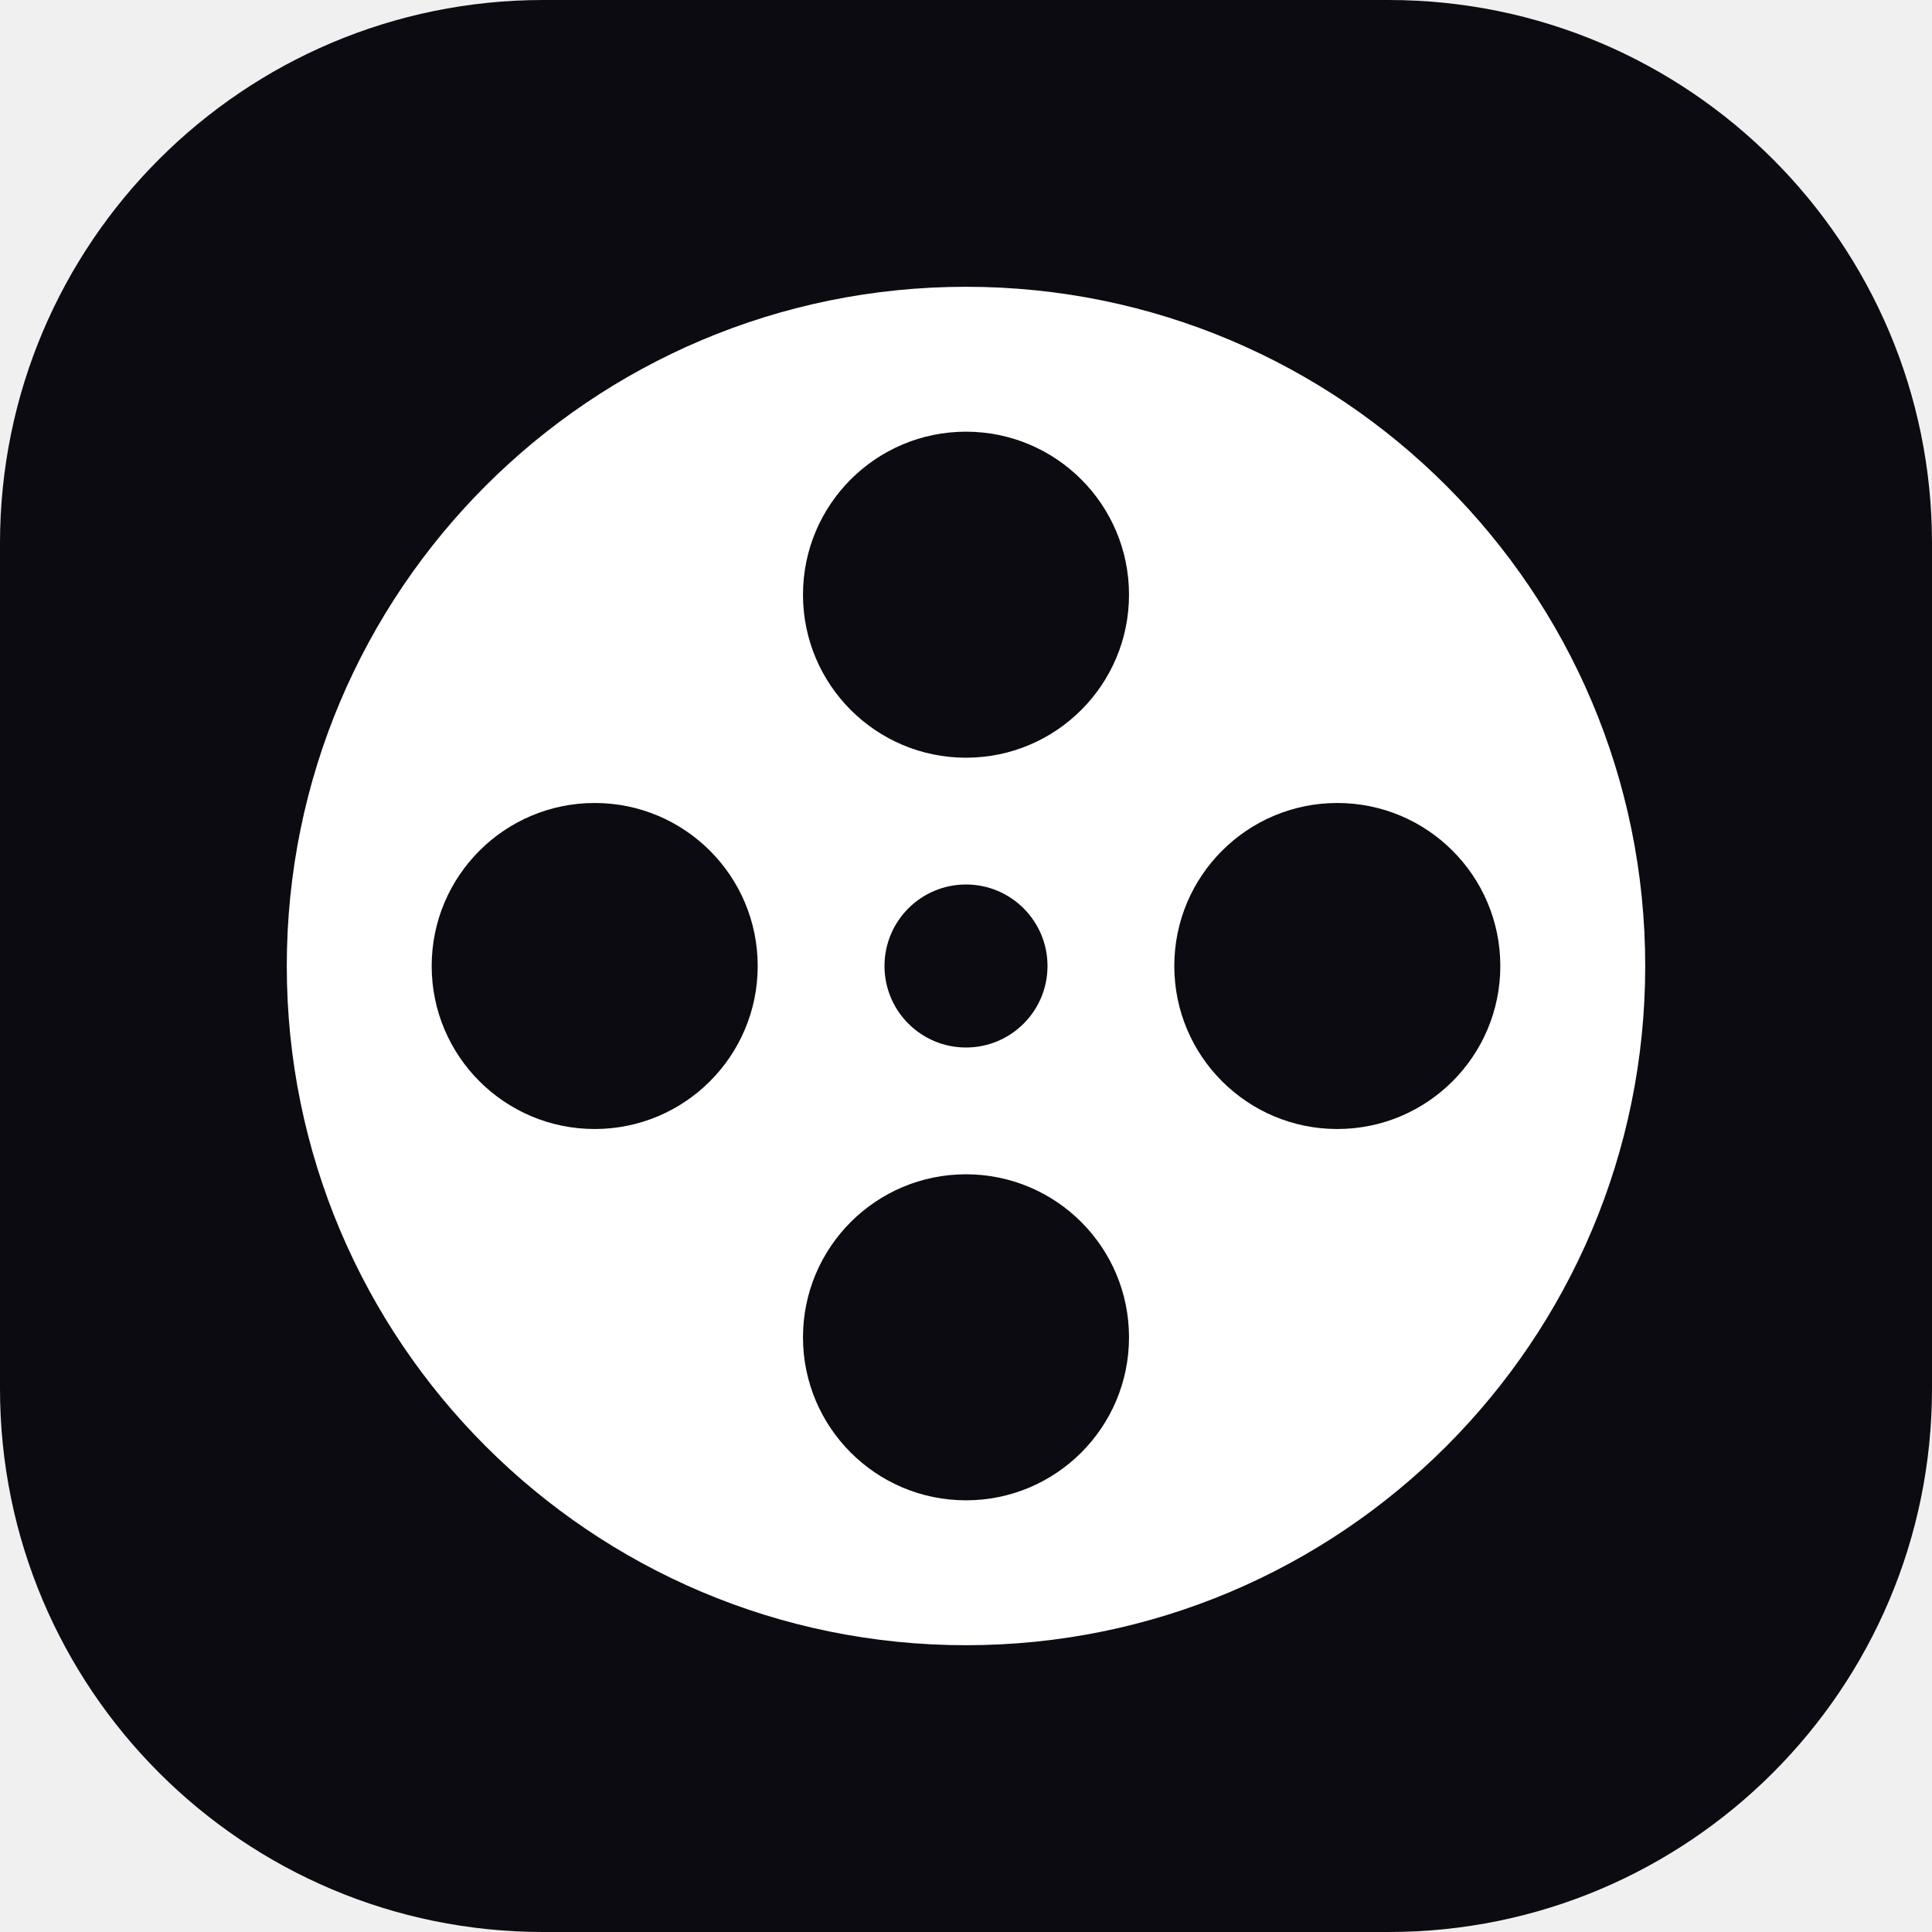
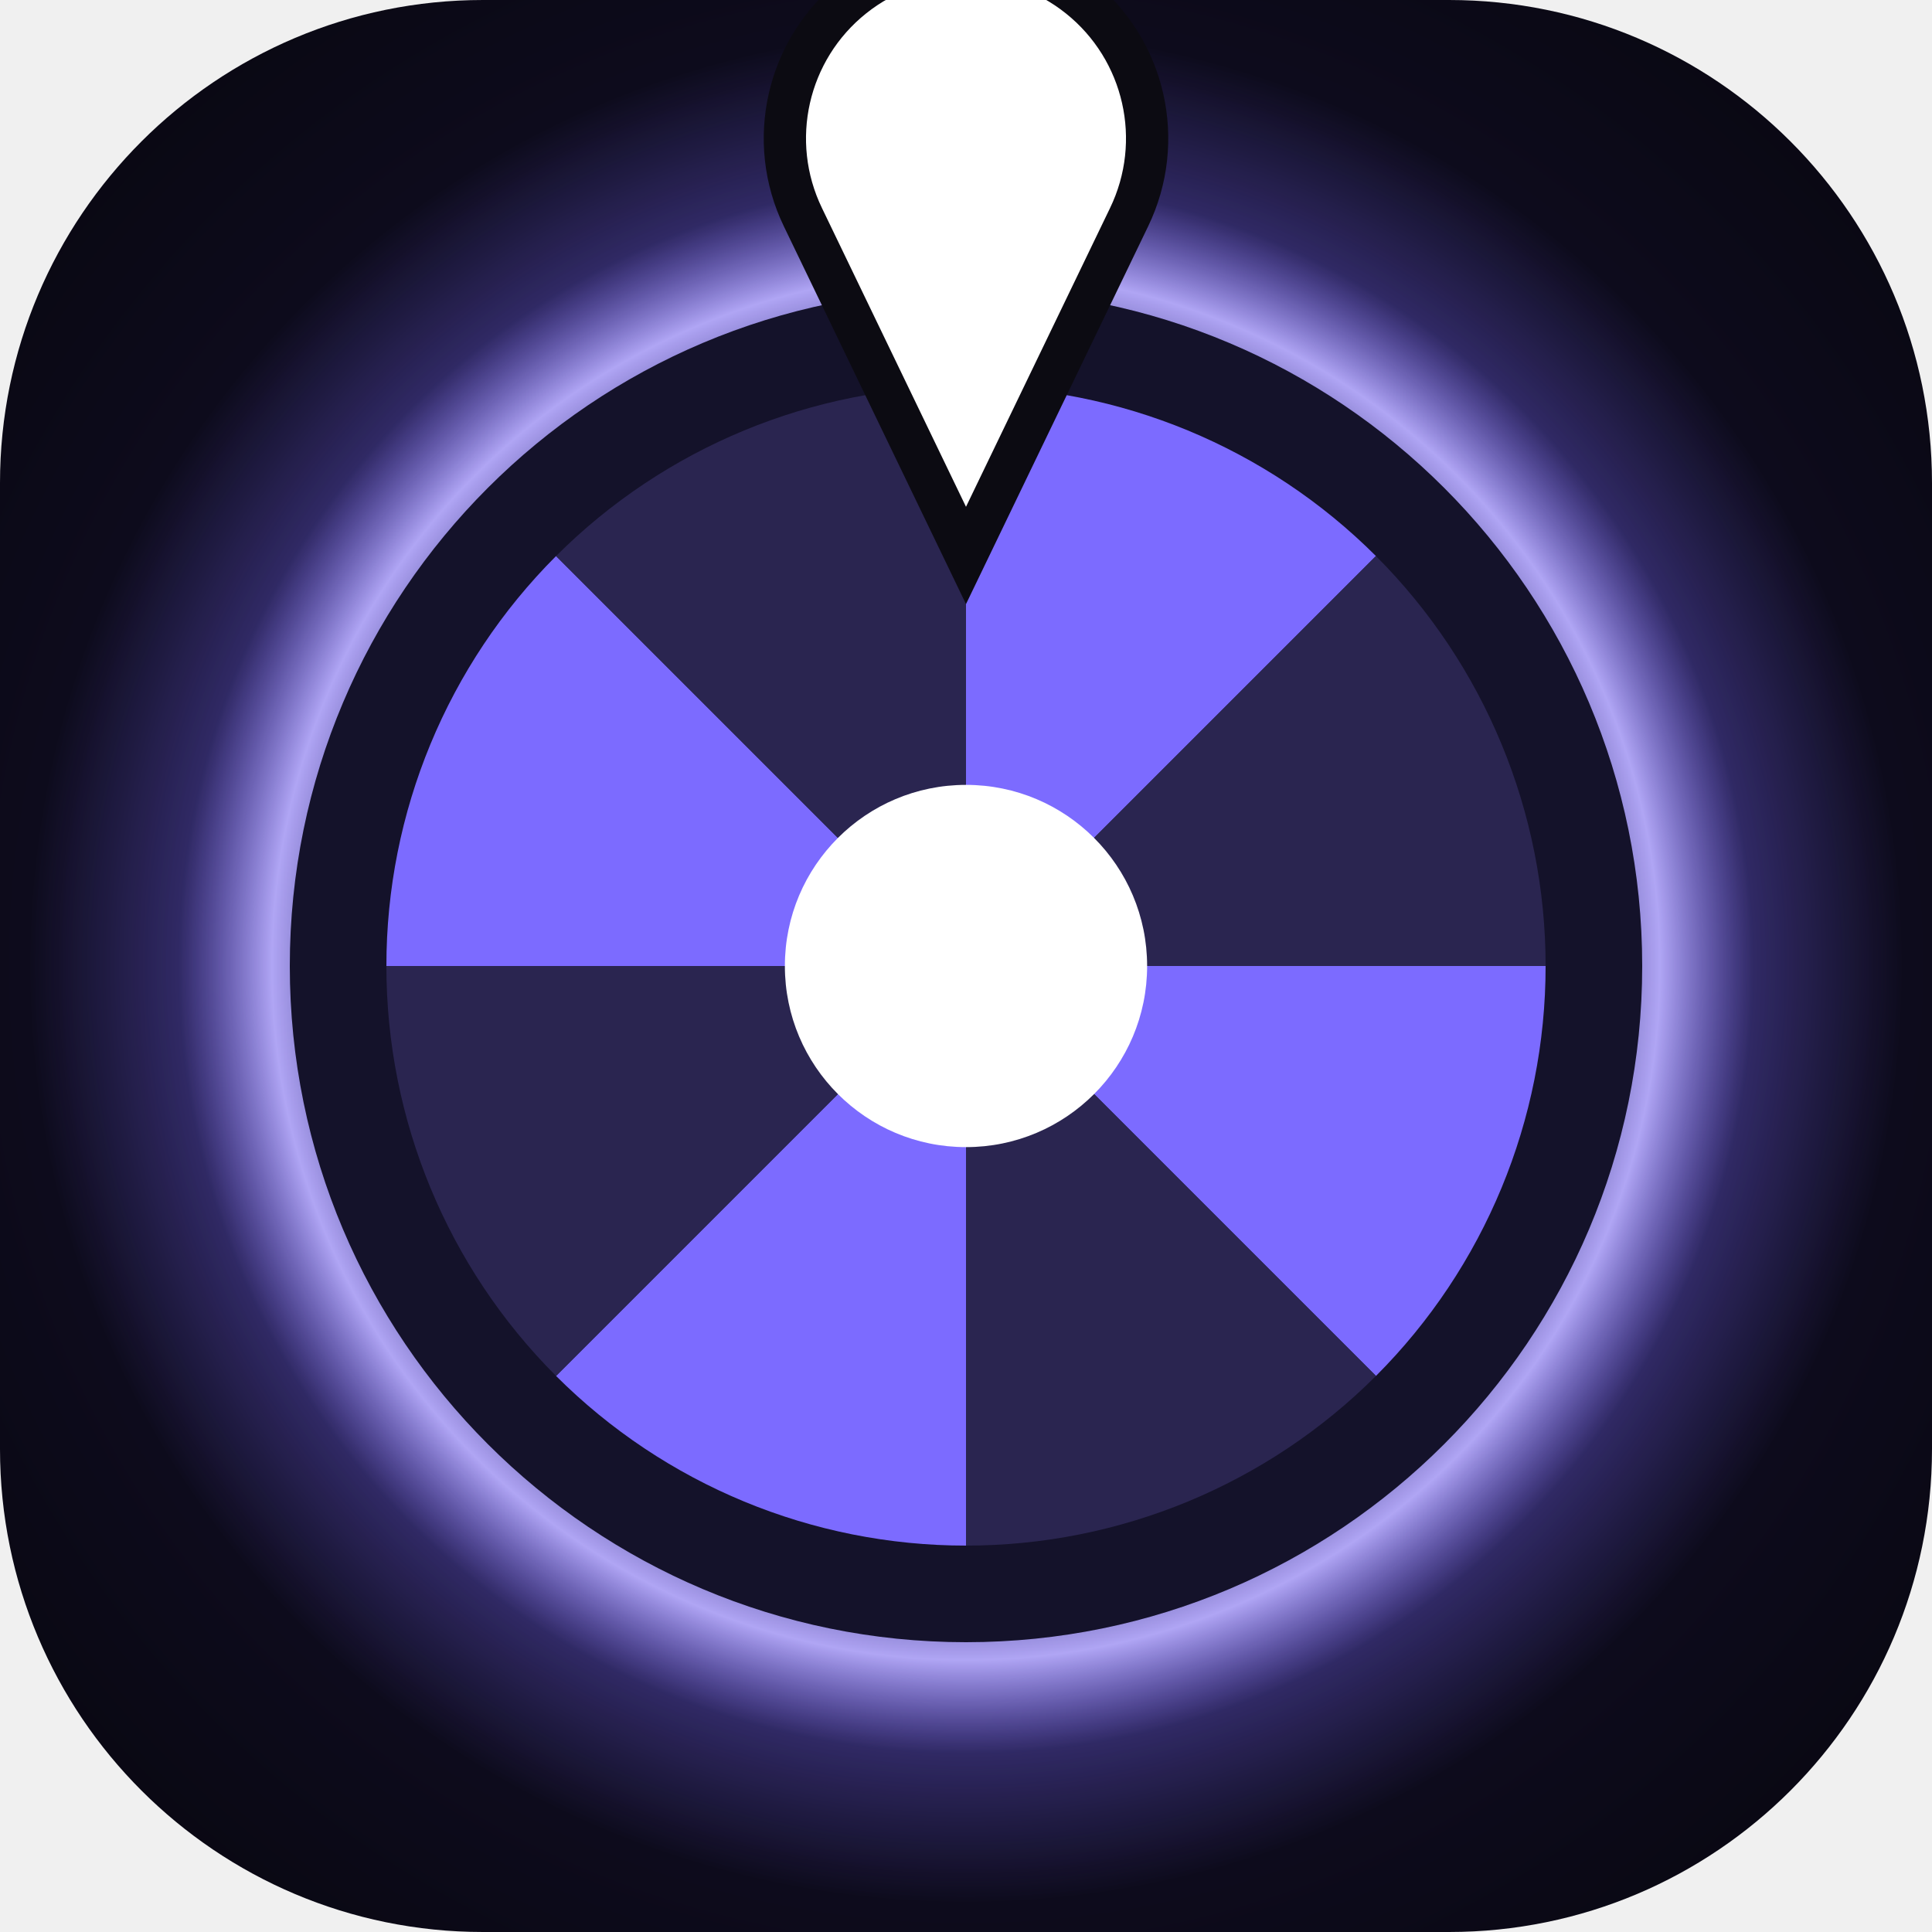
<svg xmlns="http://www.w3.org/2000/svg" viewBox="0 0 32 32">
-   <rect width="32" height="32" rx="9" fill="#0C0B12" />
-   <g transform="translate(4 4) scale(.75)">
-     <path fill="#fff" fill-rule="evenodd" d="M16 1a15 15 0 1 1 0 30 15 15 0 0 1 0-30Zm0 3.2a3.6 3.6 0 1 0 0 7.2 3.6 3.6 0 0 0 0-7.2Zm0 16.4a3.6 3.6 0 1 0 0 7.2 3.6 3.6 0 0 0 0-7.2ZM7.8 12.4a3.6 3.6 0 1 0 0 7.2 3.6 3.6 0 0 0 0-7.2Zm16.4 0a3.6 3.6 0 1 0 0 7.2 3.6 3.6 0 0 0 0-7.2ZM16 14.2a1.8 1.8 0 1 0 0 3.6 1.8 1.8 0 0 0 0-3.6Z" />
-   </g>
+   <defs>
+     <radialGradient id="b" cx="50%" cy="50%" r="70%">
+       <stop offset="0" stop-color="#1B1640" />
+       <stop offset="1" stop-color="#07060C" />
+     </radialGradient>
+     <radialGradient id="g">
+       <stop offset=".55" stop-color="#7C6BFF" stop-opacity="0" />
+       <stop offset=".74" stop-color="#B8ADFF" stop-opacity=".95" />
+       <stop offset=".84" stop-color="#7C6BFF" stop-opacity=".3" />
+       <stop offset="1" stop-color="#7C6BFF" stop-opacity="0" />
+     </radialGradient>
+   </defs>
+   <rect width="32" height="32" rx="8" fill="url(#b)" />
+   <circle cx="16" cy="16" r="15.5" fill="url(#g)" />
+   <circle cx="16" cy="16" r="11.2" fill="#14122A" />
+   <path d="M16 16L16.00 6.40A9.6 9.6 0 0 1 22.79 9.21Z" fill="#7C6BFF" />
+   <path d="M16 16L22.79 9.21A9.6 9.6 0 0 1 25.60 16.00Z" fill="#2A2550" />
+   <path d="M16 16L25.60 16.00A9.6 9.6 0 0 1 22.79 22.79Z" fill="#7C6BFF" />
+   <path d="M16 16L22.79 22.79A9.6 9.6 0 0 1 16.00 25.60Z" fill="#2A2550" />
+   <path d="M16 16L16.00 25.60A9.6 9.6 0 0 1 9.21 22.79Z" fill="#7C6BFF" />
+   <path d="M16 16L9.21 22.79A9.6 9.6 0 0 1 6.40 16.00Z" fill="#2A2550" />
+   <path d="M16 16L6.40 16.00A9.6 9.6 0 0 1 9.21 9.21Z" fill="#7C6BFF" />
+   <path d="M16 16L9.21 9.21A9.6 9.6 0 0 1 16.00 6.40Z" fill="#2A2550" />
+   <circle cx="16" cy="16" r="3" fill="#fff" />
+   <path d="M16 9.2 13.3 3.6a3 3 0 1 1 5.4 0Z" fill="#fff" stroke="#0C0B12" stroke-width=".7" />
</svg>
